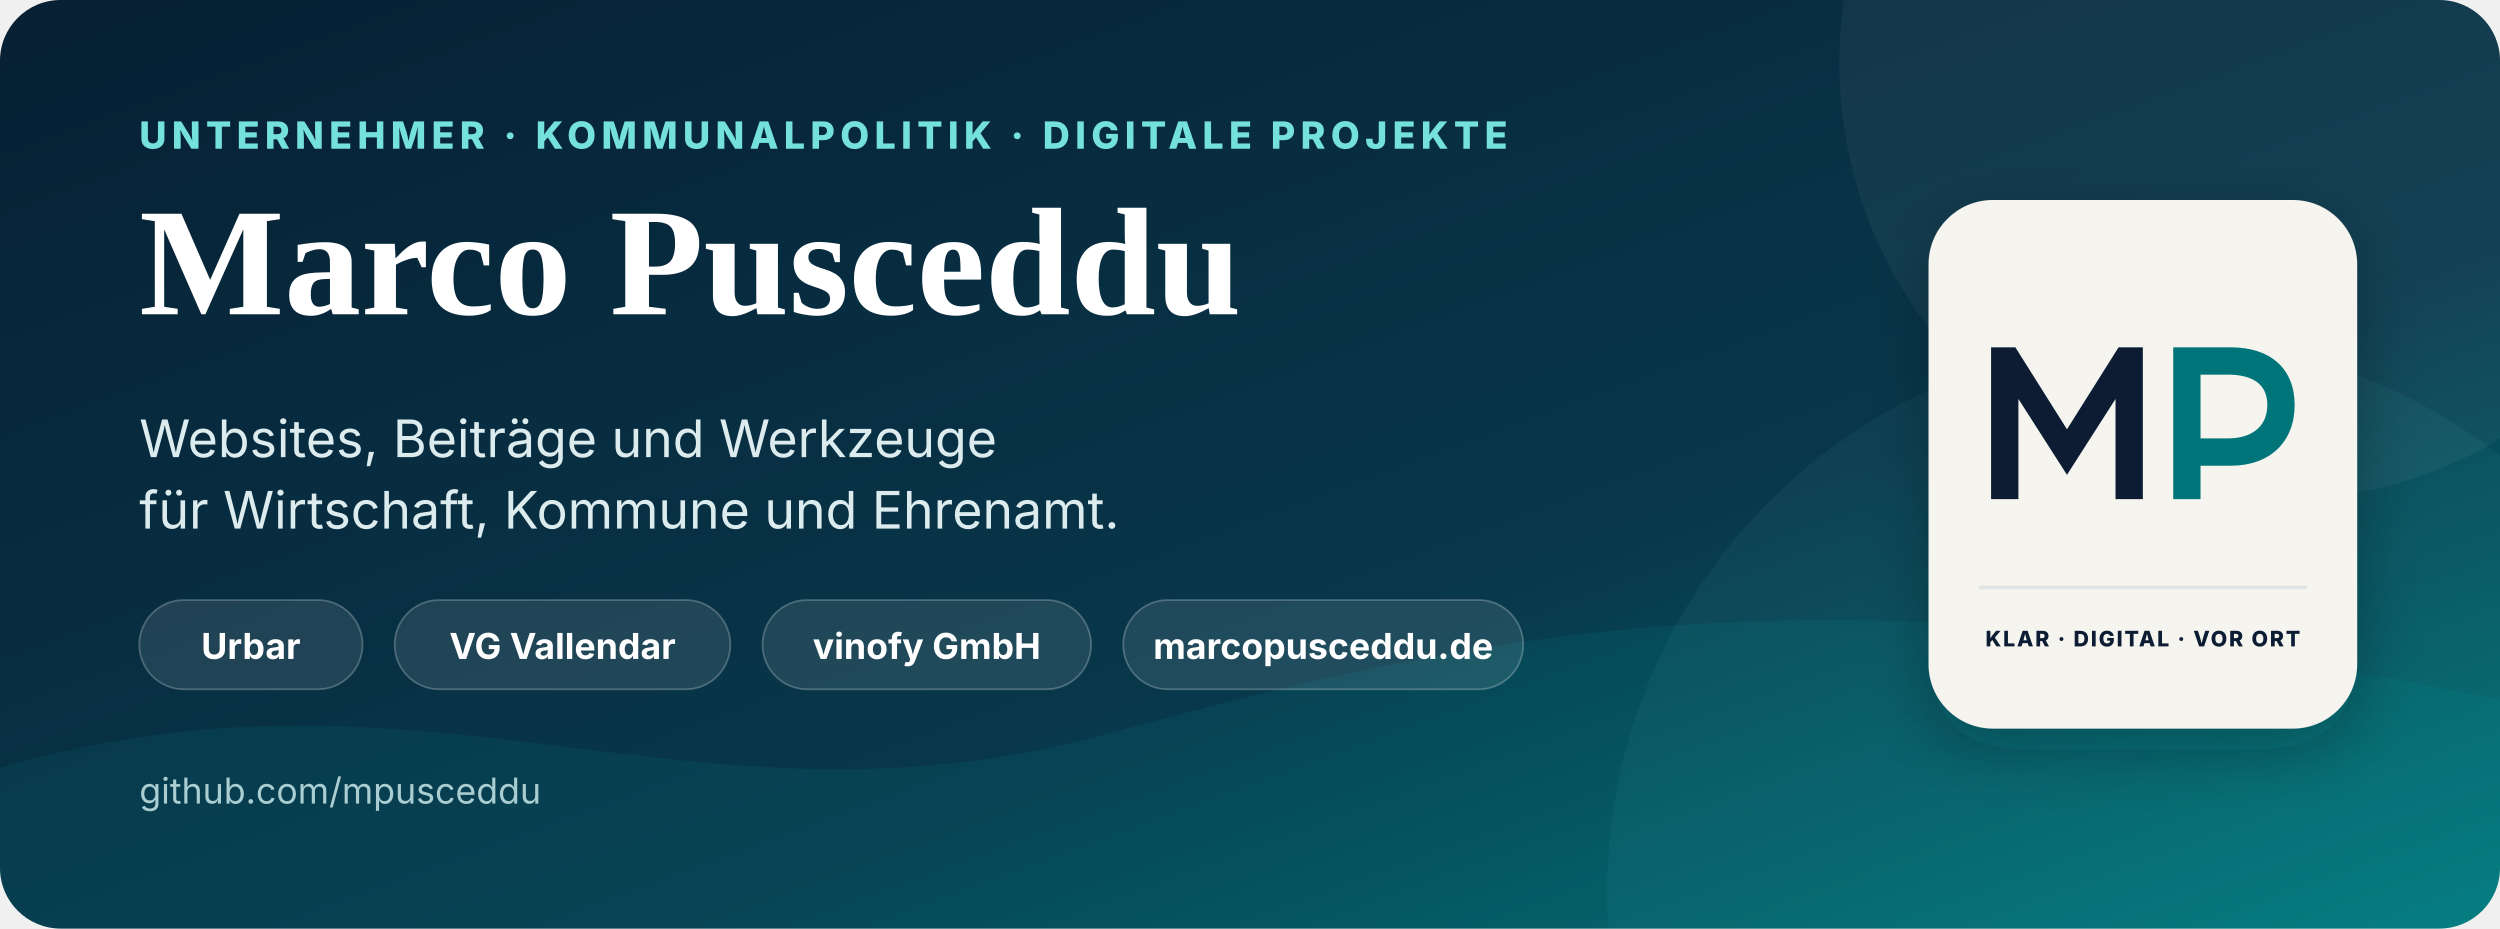
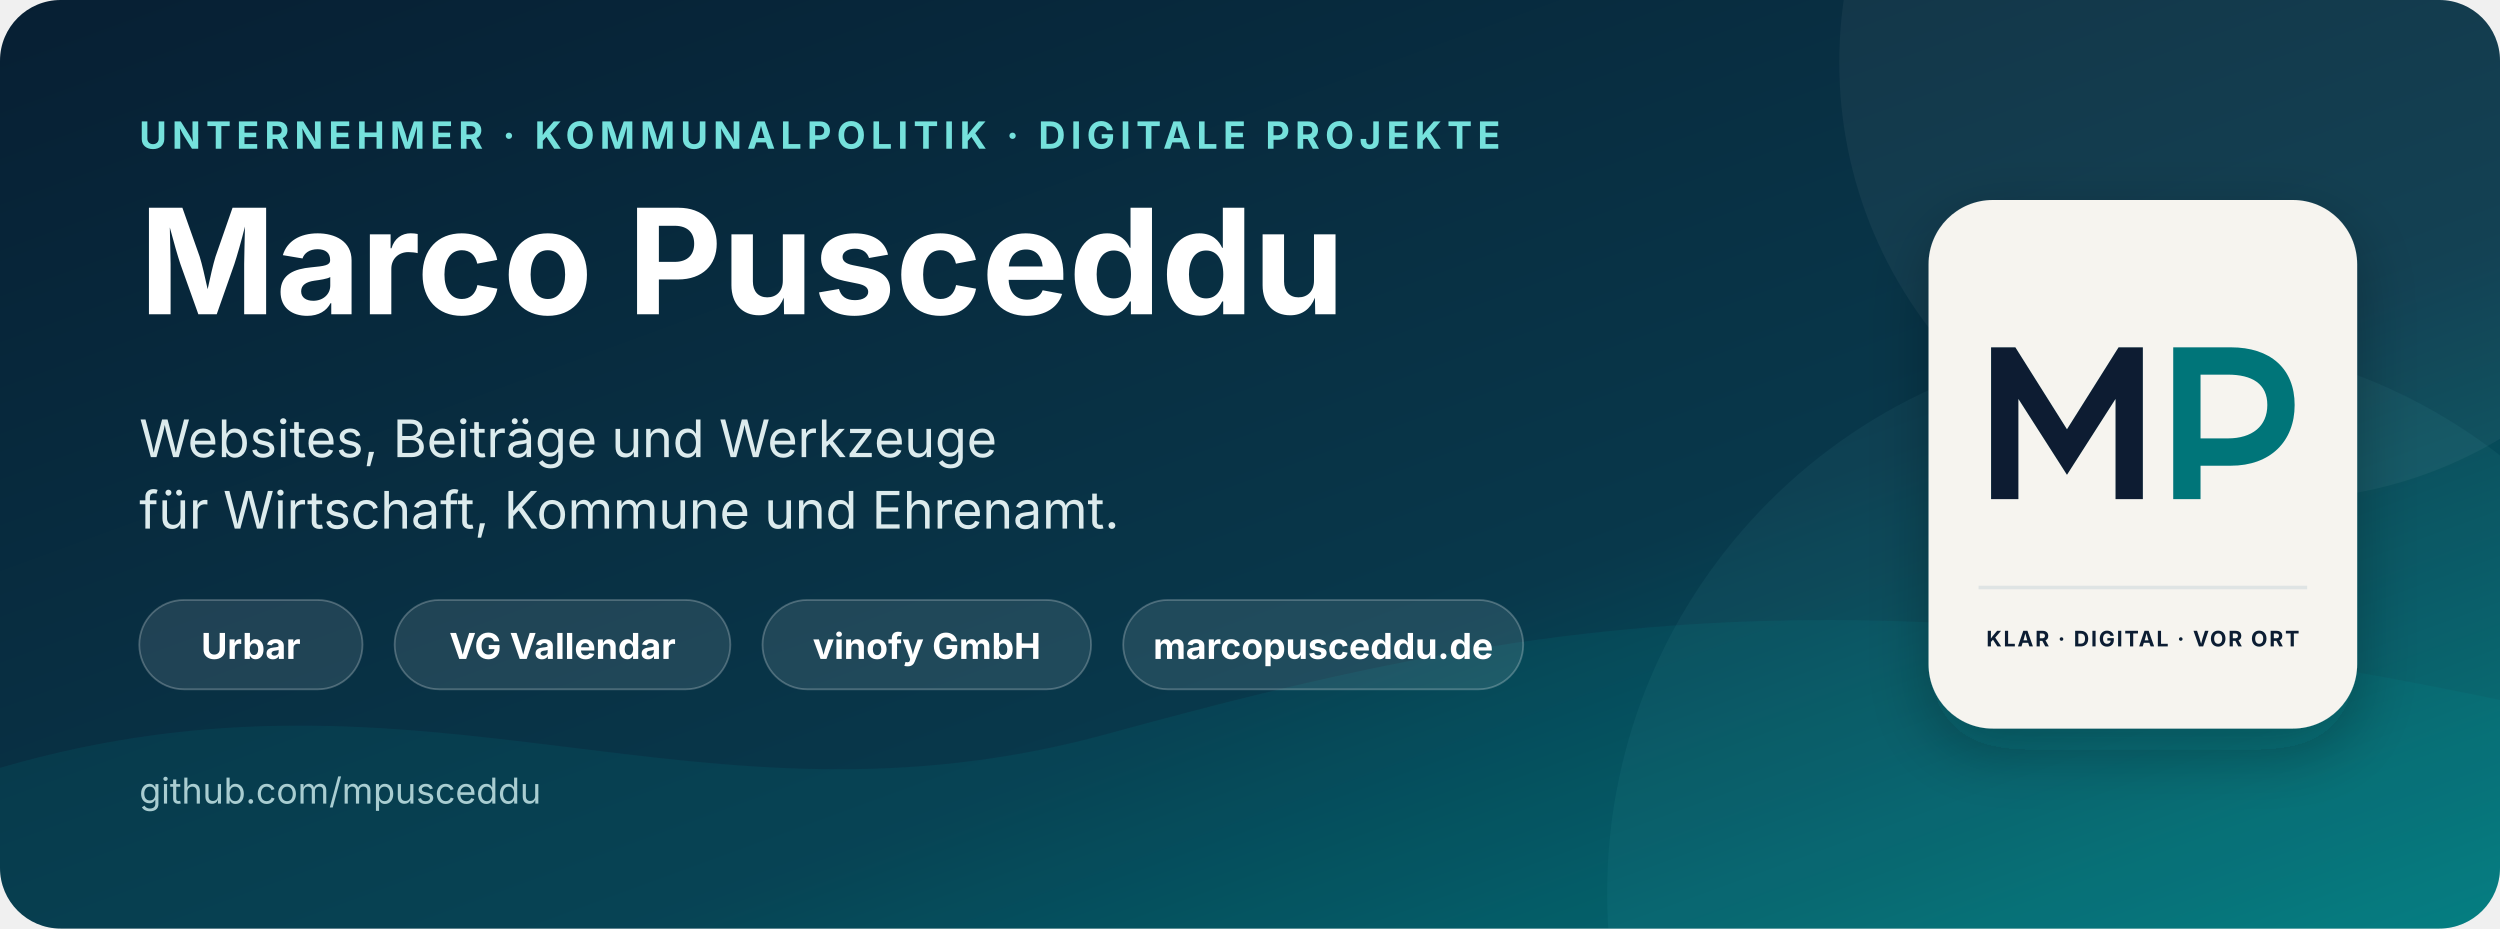
- <svg xmlns="http://www.w3.org/2000/svg" width="1400" height="520" viewBox="0 0 1400 520" role="img" aria-labelledby="title desc">
+ <svg xmlns="http://www.w3.org/2000/svg" width="1400" height="520" viewBox="0 0 1400 520" role="img" aria-labelledby="title desc" font-family="system-ui, -apple-system, BlinkMacSystemFont, 'Segoe UI', sans-serif">
  <defs>
    <linearGradient id="background" x1="0" y1="0" x2="1" y2="1">
      <stop offset="0" stop-color="#071f33" />
      <stop offset="0.62" stop-color="#08384b" />
      <stop offset="1" stop-color="#007579" />
    </linearGradient>
    <clipPath id="banner-clip">
      <rect width="1400" height="520" rx="34" />
    </clipPath>
    <filter id="shadow" x="-40%" y="-40%" width="180%" height="180%">
      <feDropShadow dx="0" dy="12" stdDeviation="18" flood-color="#00121f" flood-opacity="0.28" />
    </filter>
  </defs>
  <g clip-path="url(#banner-clip)">
    <rect width="1400" height="520" rx="34" fill="url(#background)" />
    <circle cx="1275" cy="35" r="245" fill="#ffffff" fill-opacity="0.045" />
    <circle cx="1210" cy="500" r="310" fill="#75e1dc" fill-opacity="0.055" />
    <path d="M0 430C240 360 390 474 620 411S1030 315 1400 392V520H0Z" fill="#00a6a6" fill-opacity="0.10" />
  </g>
  <g transform="translate(78 68)">
-     <text x="0" y="0" dominant-baseline="hanging" fill="#75e1dc" font-family="system-ui, -apple-system, BlinkMacSystemFont, 'Segoe UI', sans-serif" font-size="21" font-weight="760" letter-spacing="3">UNTERNEHMER · KOMMUNALPOLITIK · DIGITALE PROJEKTE</text>
-     <text x="0" y="108" fill="#ffffff" font-family="Georgia, 'Times New Roman', serif" font-size="86" font-weight="700">Marco Pusceddu</text>
-     <text x="0" y="188" fill="#dcebed" font-family="system-ui, -apple-system, BlinkMacSystemFont, 'Segoe UI', sans-serif" font-size="29">
+     <text x="0" y="0" dominant-baseline="hanging" fill="#75e1dc" font-size="21" font-weight="700" letter-spacing="3">UNTERNEHMER · KOMMUNALPOLITIK · DIGITALE PROJEKTE</text>
+     <text x="0" y="108" fill="#ffffff" font-size="82" font-weight="700">Marco Pusceddu</text>
+     <text x="0" y="188" fill="#dcebed" font-size="29">
      <tspan x="0">Websites, Beiträge und Werkzeuge</tspan>
      <tspan x="0" dy="40">für Wirtschaft, Kommune und Ehrenamt.</tspan>
    </text>
-     <g transform="translate(0 268)" font-family="system-ui, -apple-system, BlinkMacSystemFont, 'Segoe UI', sans-serif" font-size="20" font-weight="700">
+     <g transform="translate(0 268)" font-size="20" font-weight="700">
      <g>
        <rect width="125" height="50" rx="25" fill="#ffffff" fill-opacity="0.10" stroke="#ffffff" stroke-opacity="0.24" />
        <text x="62.5" y="33" text-anchor="middle" fill="#ffffff">Urbar</text>
      </g>
      <g transform="translate(143 0)">
        <rect width="188" height="50" rx="25" fill="#ffffff" fill-opacity="0.10" stroke="#ffffff" stroke-opacity="0.24" />
        <text x="94" y="33" text-anchor="middle" fill="#ffffff">VG Vallendar</text>
      </g>
      <g transform="translate(349 0)">
        <rect width="184" height="50" rx="25" fill="#ffffff" fill-opacity="0.10" stroke="#ffffff" stroke-opacity="0.24" />
        <text x="92" y="33" text-anchor="middle" fill="#ffffff">vinofy GmbH</text>
      </g>
      <g transform="translate(551 0)">
        <rect width="224" height="50" rx="25" fill="#ffffff" fill-opacity="0.10" stroke="#ffffff" stroke-opacity="0.24" />
        <text x="112" y="33" text-anchor="middle" fill="#ffffff">marcopusceddu.de</text>
      </g>
    </g>
-     <text x="0" y="382" fill="#a9cdd1" font-family="system-ui, -apple-system, BlinkMacSystemFont, 'Segoe UI', sans-serif" font-size="20">github.com/mpusceddu</text>
+     <text x="0" y="382" fill="#a9cdd1" font-size="20">github.com/mpusceddu</text>
  </g>
  <g transform="translate(1080 112)" filter="url(#shadow)">
    <rect width="240" height="296" rx="36" fill="#f6f4ef" />
    <g transform="translate(26.5 57) scale(1.7)">
      <path d="M5 65V15h8l17 27 17-27h8v50h-9V32L30 57 14 32v33Z" fill="#071f33" />
      <path d="M65 65V15h19c13 0 21 7 21 19s-8 20-21 20H74v11Zm9-20h9c8 0 13-4 13-11s-5-10-13-10h-9Z" fill="#007579" />
    </g>
    <line x1="28" y1="217" x2="212" y2="217" stroke="#dfe4e4" stroke-width="2" />
-     <text x="120" y="250" text-anchor="middle" fill="#071f33" font-family="system-ui, -apple-system, BlinkMacSystemFont, 'Segoe UI', sans-serif" font-size="12" font-weight="800" letter-spacing="1">KLAR · DIGITAL · VOR ORT</text>
+     <text x="120" y="250" text-anchor="middle" fill="#071f33" font-size="12" font-weight="700" letter-spacing="1">KLAR · DIGITAL · VOR ORT</text>
  </g>
</svg>
